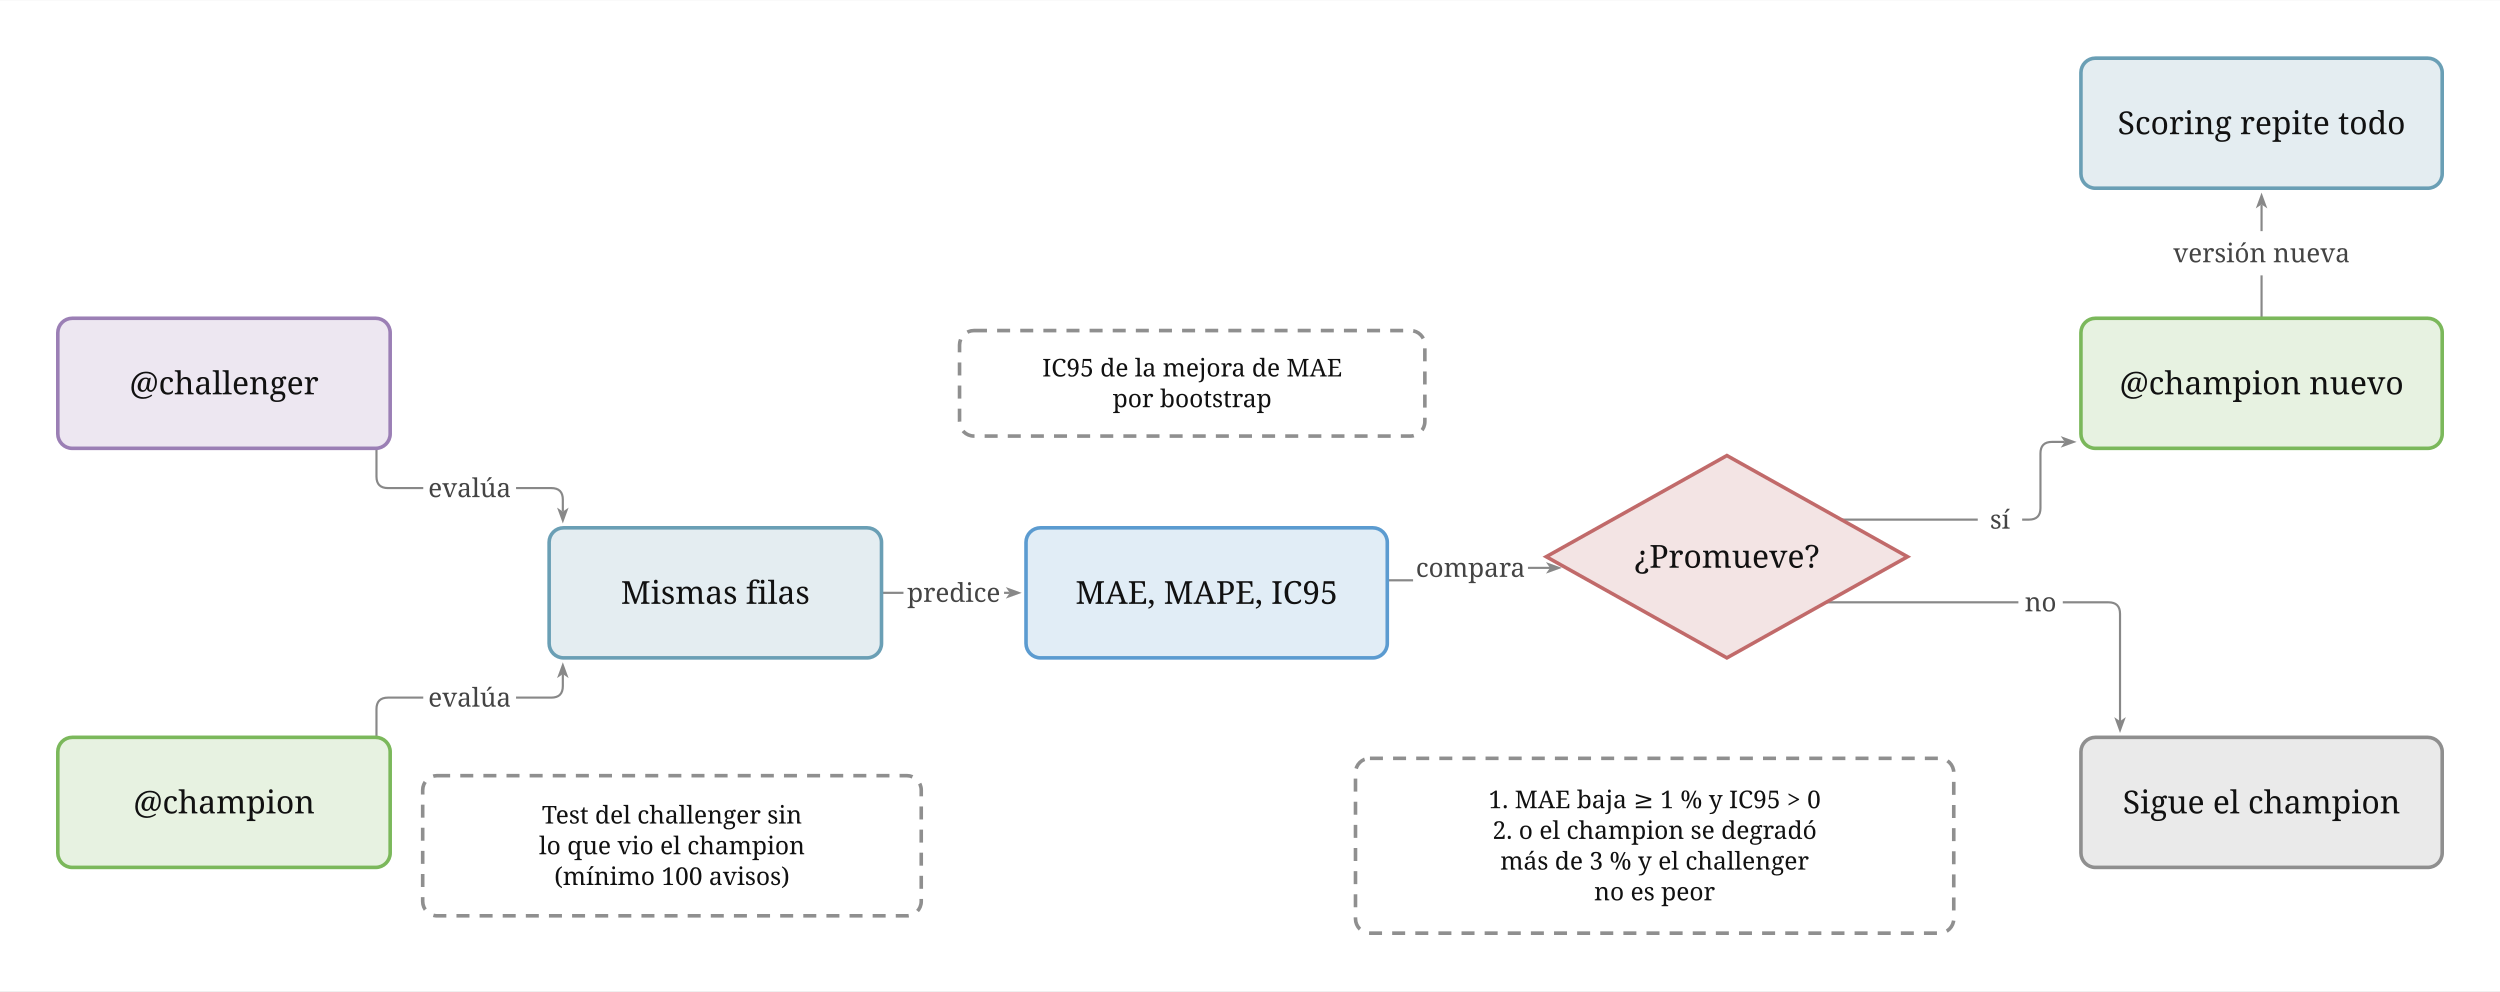
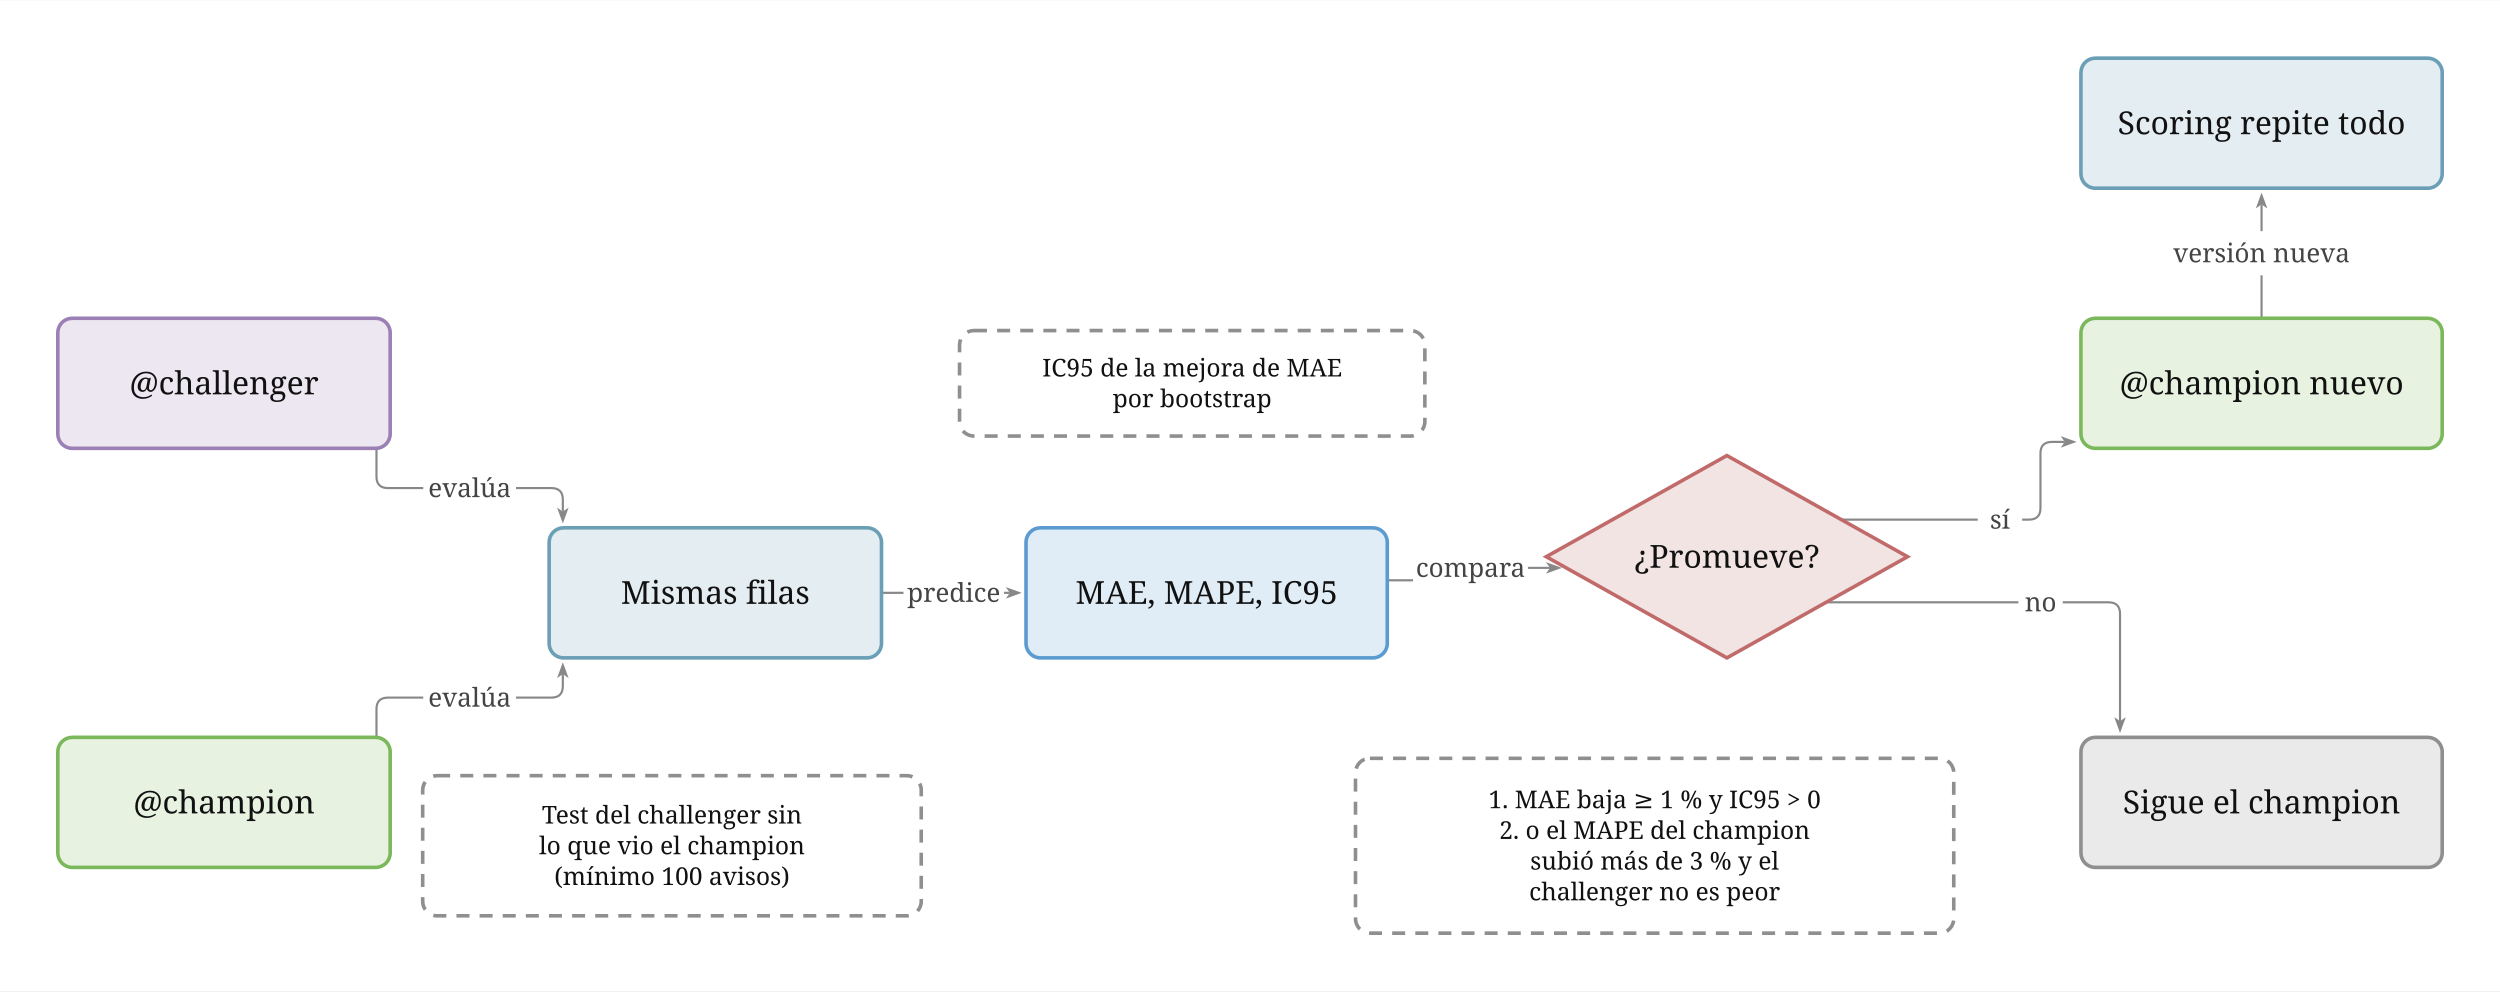
<svg xmlns="http://www.w3.org/2000/svg" width="1730" height="686" viewBox="-135.00 -165.00 1730.00 685.50">
  <rect x="-135" y="-165" width="1730" height="685.5" fill="#ffffff" />
  <path d="M 125.52 145.00 L 125.52 164.50 Q 125.52 172.50 133.52 172.50 L 246.48 172.50 Q 254.48 172.50 254.48 180.50 L 254.48 188.80" fill="none" stroke="#888888" stroke-width="1.5" stroke-linejoin="round" />
  <path d="M 254.48 197.00 L 250.48 186.00 L 254.48 188.80 L 258.48 186.00 Z" fill="#888888" />
  <rect x="157.90" y="157.20" width="64.20" height="30.60" fill="#ffffff" />
  <text x="190.00" y="172.50" font-family="Georgia, serif" font-size="18" fill="#444444" text-anchor="middle" dominant-baseline="middle">evalúa</text>
  <path d="M 125.52 345.00 L 125.52 325.50 Q 125.52 317.50 133.52 317.50 L 246.48 317.50 Q 254.48 317.50 254.48 309.50 L 254.48 301.20" fill="none" stroke="#888888" stroke-width="1.5" stroke-linejoin="round" />
  <path d="M 254.48 293.00 L 258.48 304.00 L 254.48 301.20 L 250.48 304.00 Z" fill="#888888" />
  <rect x="157.90" y="302.20" width="64.20" height="30.60" fill="#ffffff" />
  <text x="190.00" y="317.50" font-family="Georgia, serif" font-size="18" fill="#444444" text-anchor="middle" dominant-baseline="middle">evalúa</text>
  <path d="M 475.00 245.00 L 503.00 245.00 L 525.00 245.00 L 547.00 245.00 L 563.80 245.00" fill="none" stroke="#888888" stroke-width="1.5" stroke-linejoin="round" />
  <path d="M 572.00 245.00 L 561.00 249.00 L 563.80 245.00 L 561.00 241.00 Z" fill="#888888" />
  <rect x="490.20" y="229.70" width="69.60" height="30.60" fill="#ffffff" />
  <text x="525.00" y="245.00" font-family="Georgia, serif" font-size="18" fill="#444444" text-anchor="middle" dominant-baseline="middle">predice</text>
  <path d="M 825.00 236.32 L 848.70 236.32 Q 853.00 236.32 853.00 232.02 L 853.00 232.02 Q 853.00 227.72 857.30 227.72 L 920.79 227.72 L 937.59 227.72" fill="none" stroke="#888888" stroke-width="1.5" stroke-linejoin="round" />
  <path d="M 945.79 227.72 L 934.79 231.72 L 937.59 227.72 L 934.79 223.72 Z" fill="#888888" />
  <rect x="842.85" y="212.42" width="79.50" height="30.60" fill="#ffffff" />
  <text x="882.60" y="227.72" font-family="Georgia, serif" font-size="18" fill="#444444" text-anchor="middle" dominant-baseline="middle">compara</text>
  <path d="M 1139.16 194.33 L 1167.16 194.33 L 1269.00 194.33 Q 1277.00 194.33 1277.00 186.33 L 1277.00 148.54 Q 1277.00 140.54 1285.00 140.54 L 1293.80 140.54" fill="none" stroke="#888888" stroke-width="1.5" stroke-linejoin="round" />
  <path d="M 1302.00 140.54 L 1291.00 144.54 L 1293.80 140.54 L 1291.00 136.54 Z" fill="#888888" />
  <rect x="1233.61" y="179.03" width="30.72" height="30.60" fill="#ffffff" />
  <text x="1248.97" y="194.33" font-family="Georgia, serif" font-size="18" fill="#444444" text-anchor="middle" dominant-baseline="middle">sí</text>
  <path d="M 1128.66 251.55 L 1156.66 251.55 L 1324.06 251.55 Q 1332.06 251.55 1332.06 259.55 L 1332.06 317.00 L 1332.06 333.80" fill="none" stroke="#888888" stroke-width="1.5" stroke-linejoin="round" />
  <path d="M 1332.06 342.00 L 1328.06 331.00 L 1332.06 333.80 L 1336.06 331.00 Z" fill="#888888" />
  <rect x="1261.73" y="236.25" width="30.72" height="30.60" fill="#ffffff" />
  <text x="1277.09" y="251.55" font-family="Georgia, serif" font-size="18" fill="#444444" text-anchor="middle" dominant-baseline="middle">no</text>
  <path d="M 1430.00 55.00 L 1430.00 27.00 L 1430.00 10.00 L 1430.00 -7.00 L 1430.00 -23.80" fill="none" stroke="#888888" stroke-width="1.5" stroke-linejoin="round" />
  <path d="M 1430.00 -32.00 L 1434.00 -21.00 L 1430.00 -23.80 L 1426.00 -21.00 Z" fill="#888888" />
  <rect x="1368.92" y="-5.30" width="122.16" height="30.60" fill="#ffffff" />
  <text x="1430.00" y="10.00" font-family="Georgia, serif" font-size="18" fill="#444444" text-anchor="middle" dominant-baseline="middle">versión nueva</text>
  <g id="node-1">
    <rect x="-95.00" y="55.00" width="230" height="90" rx="10" ry="10" fill="rgba(155,127,181,0.18)" stroke="#9b7fb5" stroke-width="2.5" />
    <text x="20.00" y="100.00" font-family="Georgia, serif" font-size="22.0" fill="#111111" text-anchor="middle" dominant-baseline="middle">@challenger</text>
  </g>
  <g id="node-2">
    <rect x="-95.00" y="345.00" width="230" height="90" rx="10" ry="10" fill="rgba(123,184,91,0.18)" stroke="#7bb85b" stroke-width="2.5" />
    <text x="20.00" y="390.00" font-family="Georgia, serif" font-size="22.0" fill="#111111" text-anchor="middle" dominant-baseline="middle">@champion</text>
  </g>
  <g id="node-3">
    <rect x="245.00" y="200.00" width="230" height="90" rx="10" ry="10" fill="rgba(106,159,181,0.18)" stroke="#6a9fb5" stroke-width="2.5" />
    <text x="360.00" y="245.00" font-family="Georgia, serif" font-size="22.0" fill="#111111" text-anchor="middle" dominant-baseline="middle">Mismas filas</text>
  </g>
  <g id="node-4">
    <rect x="575.00" y="200.00" width="250" height="90" rx="10" ry="10" fill="rgba(91,155,208,0.18)" stroke="#5b9bd0" stroke-width="2.5" />
    <text x="700.00" y="245.00" font-family="Georgia, serif" font-size="22.0" fill="#111111" text-anchor="middle" dominant-baseline="middle">MAE, MAPE, IC95</text>
  </g>
  <g id="node-5">
    <polygon points="1060,150.00 1185.00,220 1060,290.00 935.00,220" fill="rgba(193,106,106,0.18)" stroke="#c16a6a" stroke-width="2.5" />
    <text x="1060.00" y="220.00" font-family="Georgia, serif" font-size="22.0" fill="#111111" text-anchor="middle" dominant-baseline="middle">¿Promueve?</text>
  </g>
  <g id="node-6">
    <rect x="1305.00" y="55.00" width="250" height="90" rx="10" ry="10" fill="rgba(123,184,91,0.18)" stroke="#7bb85b" stroke-width="2.5" />
    <text x="1430.00" y="100.00" font-family="Georgia, serif" font-size="22.0" fill="#111111" text-anchor="middle" dominant-baseline="middle">@champion nuevo</text>
  </g>
  <g id="node-7">
    <rect x="1305.00" y="345.00" width="250" height="90" rx="10" ry="10" fill="rgba(143,143,143,0.18)" stroke="#8f8f8f" stroke-width="2.5" />
    <text x="1430.00" y="390.00" font-family="Georgia, serif" font-size="22.0" fill="#111111" text-anchor="middle" dominant-baseline="middle">Sigue el champion</text>
  </g>
  <g id="node-8">
    <rect x="1305.00" y="-125.00" width="250" height="90" rx="10" ry="10" fill="rgba(106,159,181,0.18)" stroke="#6a9fb5" stroke-width="2.5" />
    <text x="1430.00" y="-80.00" font-family="Georgia, serif" font-size="22.0" fill="#111111" text-anchor="middle" dominant-baseline="middle">Scoring repite todo</text>
  </g>
  <g id="node-9">
    <rect x="157.50" y="371.50" width="345" height="97" rx="10" ry="10" fill="none" stroke="#8f8f8f" stroke-width="2.5" stroke-dasharray="9 7" />
    <text x="330.00" y="398.75" font-family="Georgia, serif" font-size="17.0" fill="#111111" text-anchor="middle" dominant-baseline="middle">Test del challenger sin</text>
    <text x="330.00" y="420.00" font-family="Georgia, serif" font-size="17.0" fill="#111111" text-anchor="middle" dominant-baseline="middle">lo que vio el champion</text>
    <text x="330.00" y="441.25" font-family="Georgia, serif" font-size="17.0" fill="#111111" text-anchor="middle" dominant-baseline="middle">(mínimo 100 avisos)</text>
  </g>
  <g id="node-10">
    <rect x="529.00" y="63.50" width="322" height="73" rx="10" ry="10" fill="none" stroke="#8f8f8f" stroke-width="2.5" stroke-dasharray="9 7" />
    <text x="690.00" y="89.38" font-family="Georgia, serif" font-size="17.0" fill="#111111" text-anchor="middle" dominant-baseline="middle">IC95 de la mejora de MAE</text>
    <text x="690.00" y="110.63" font-family="Georgia, serif" font-size="17.0" fill="#111111" text-anchor="middle" dominant-baseline="middle">por bootstrap</text>
  </g>
  <g id="node-11">
    <rect x="803.00" y="359.50" width="414" height="121" rx="10" ry="10" fill="none" stroke="#8f8f8f" stroke-width="2.5" stroke-dasharray="9 7" />
    <text x="1010.00" y="388.13" font-family="Georgia, serif" font-size="17.0" fill="#111111" text-anchor="middle" dominant-baseline="middle">1. MAE baja ≥ 1 % y IC95 &gt; 0</text>
-     <text x="1010.00" y="409.38" font-family="Georgia, serif" font-size="17.0" fill="#111111" text-anchor="middle" dominant-baseline="middle">2. o el champion se degradó</text>
-     <text x="1010.00" y="430.63" font-family="Georgia, serif" font-size="17.0" fill="#111111" text-anchor="middle" dominant-baseline="middle">   más de 3 % y el challenger</text>
-     <text x="1010.00" y="451.88" font-family="Georgia, serif" font-size="17.0" fill="#111111" text-anchor="middle" dominant-baseline="middle">   no es peor</text>
+     <text x="1010.00" y="409.38" font-family="Georgia, serif" font-size="17.0" fill="#111111" text-anchor="middle" dominant-baseline="middle">2. o el MAPE del champion</text>
+     <text x="1010.00" y="430.63" font-family="Georgia, serif" font-size="17.0" fill="#111111" text-anchor="middle" dominant-baseline="middle">   subió más de 3 % y el</text>
+     <text x="1010.00" y="451.88" font-family="Georgia, serif" font-size="17.0" fill="#111111" text-anchor="middle" dominant-baseline="middle">   challenger no es peor</text>
  </g>
</svg>
